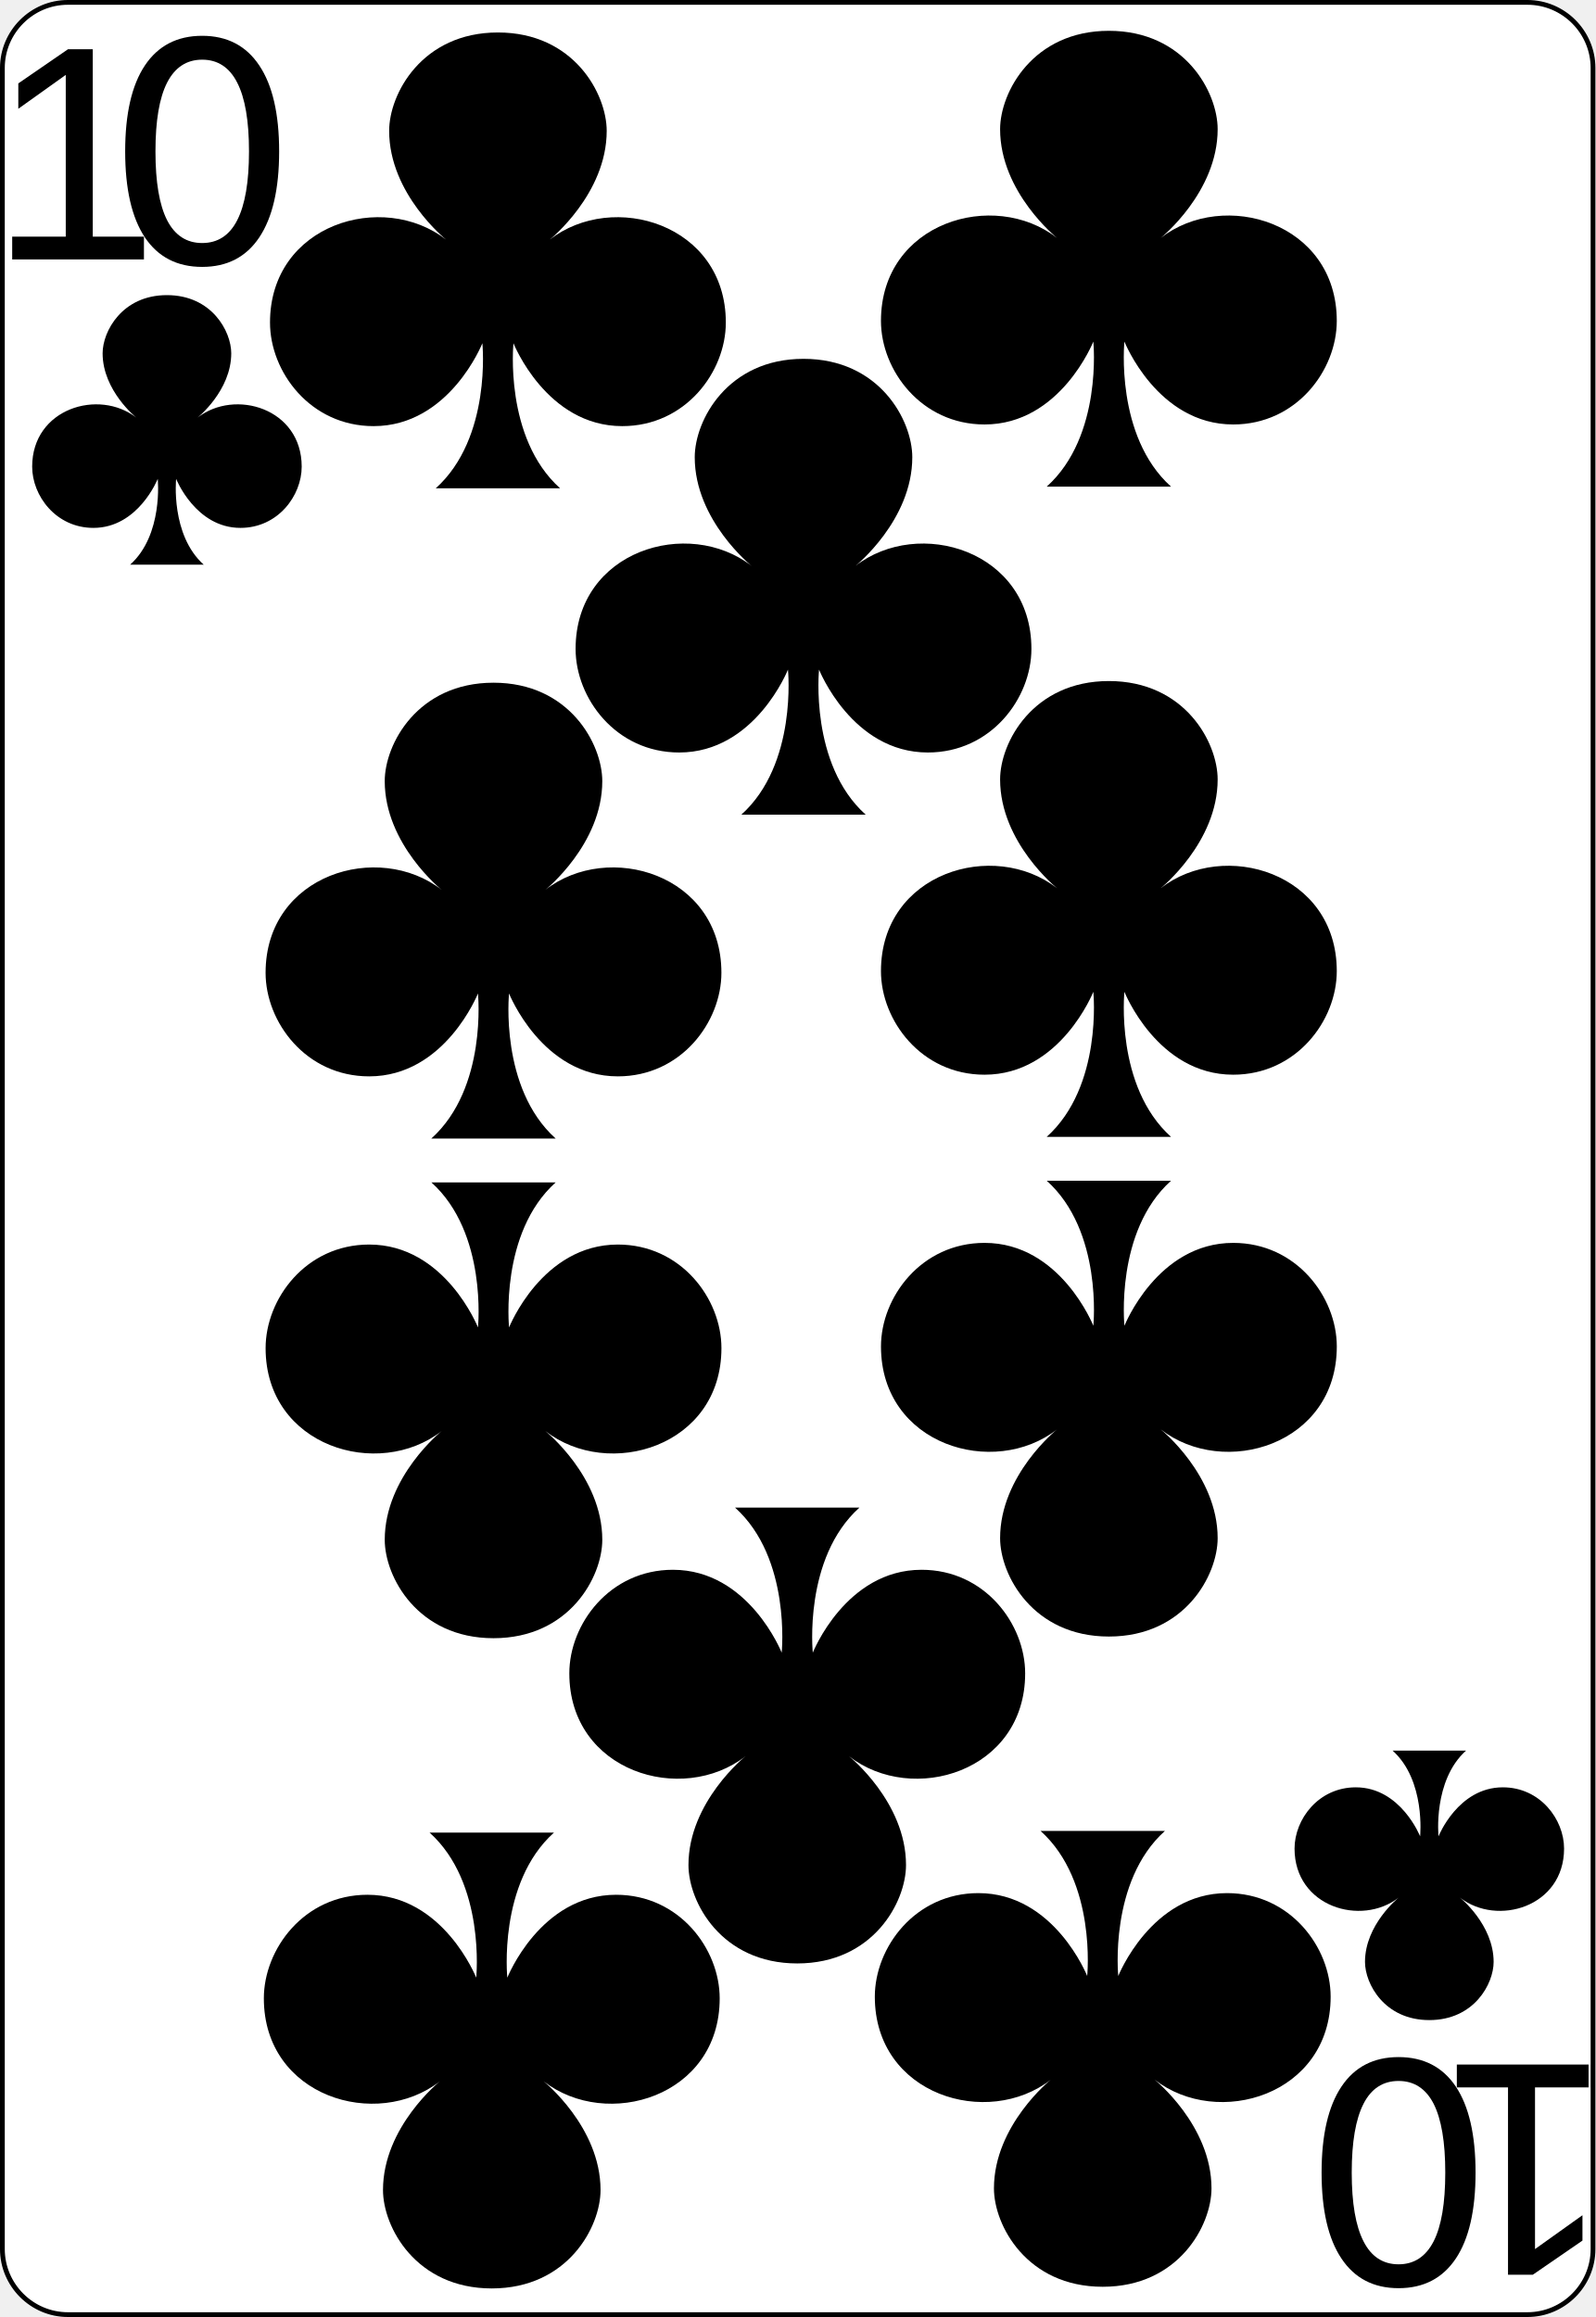
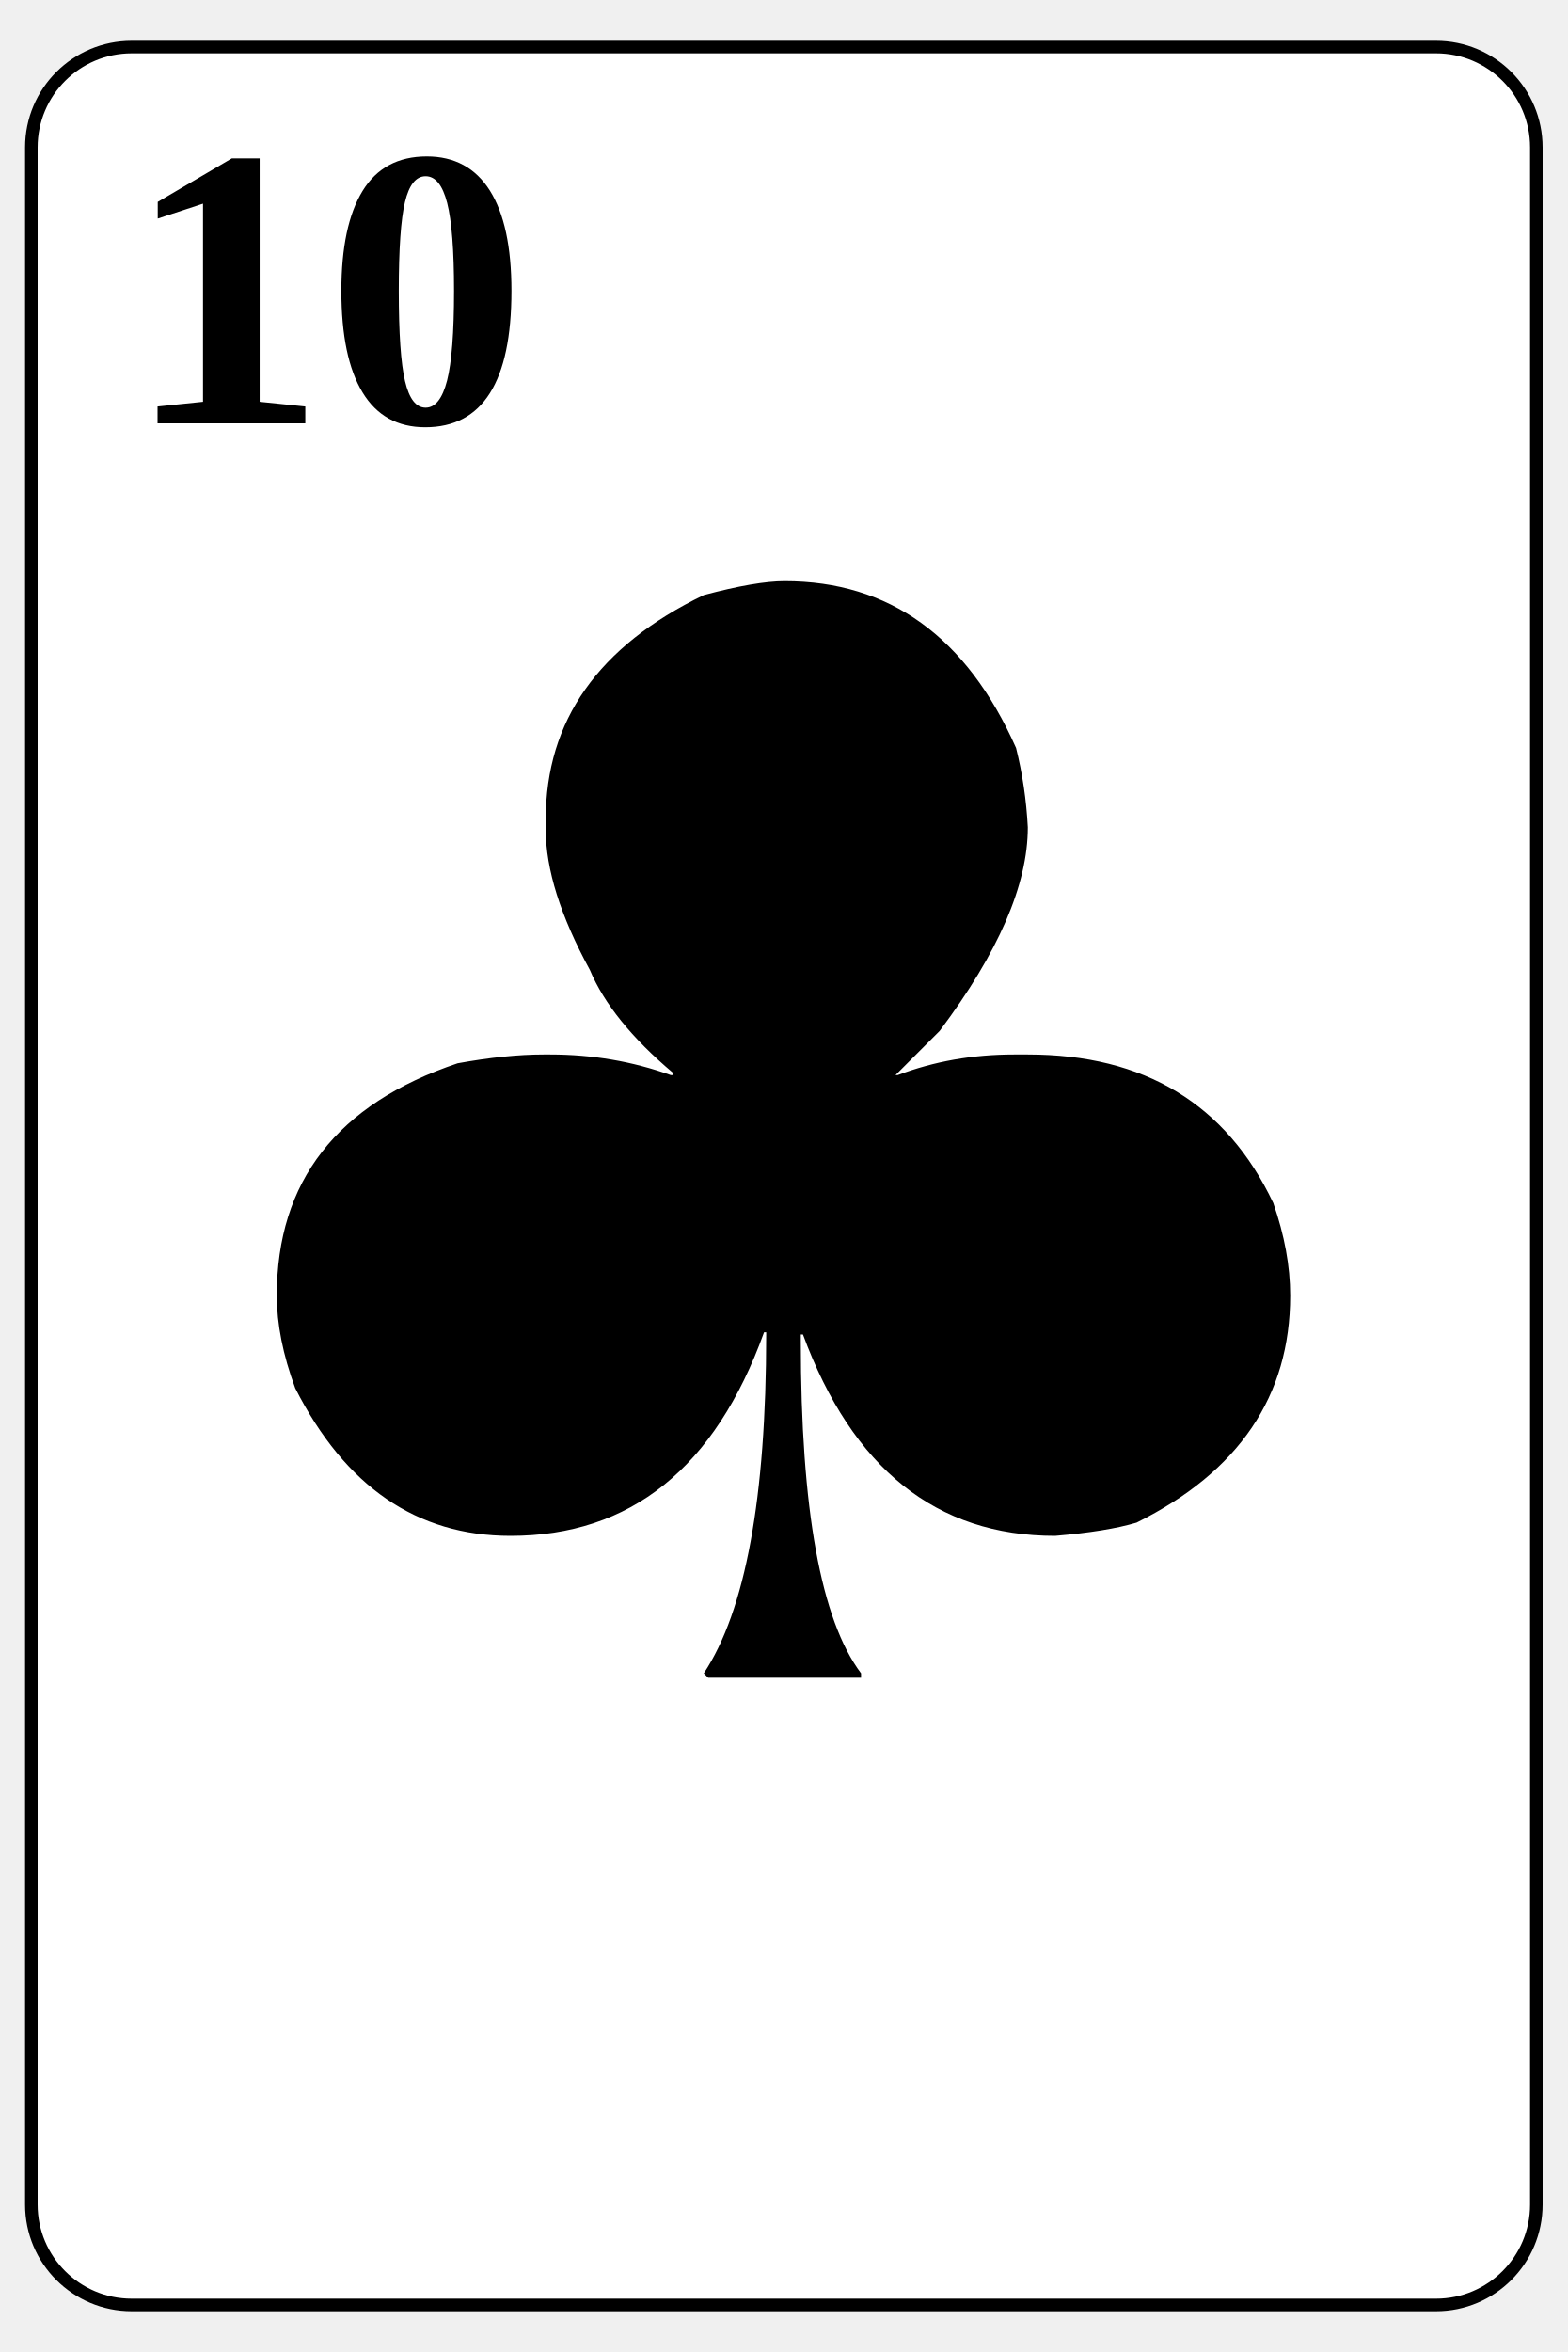
- <svg xmlns="http://www.w3.org/2000/svg" xmlns:xlink="http://www.w3.org/1999/xlink" width="167.087pt" height="242.667pt" viewBox="0 0 167.087 242.667" xml:space="preserve" id="svg2" version="1.1">
-   <defs id="defs41">
-     <radialGradient xlink:href="#linearGradient2984" id="radialGradient3760" cx="48.231" cy="18.138" fx="48.231" fy="18.138" r="9.5" gradientUnits="userSpaceOnUse" gradientTransform="matrix(-1.560526,0.01828294,-0.02684055,-2.290953,123.9838,58.80911)" />
-     <linearGradient id="linearGradient2984">
-       <stop style="stop-color:#000000;stop-opacity:1;" offset="0" id="stop2986" />
-       <stop style="stop-color:#000000;stop-opacity:0.656;" offset="1" id="stop2988" />
-     </linearGradient>
-     <radialGradient xlink:href="#linearGradient3784" id="radialGradient3792" cx="171.487" cy="511.223" fx="171.487" fy="511.223" r="81.903" gradientTransform="matrix(1.152989,-0.6739155,0.3948202,0.6754904,-233.6326,270.4008)" gradientUnits="userSpaceOnUse" />
-     <linearGradient id="linearGradient3784">
-       <stop style="stop-color:#ffffff;stop-opacity:0.534;" offset="0" id="stop3786" />
-       <stop style="stop-color:#000000;stop-opacity:0;" offset="1" id="stop3788" />
-     </linearGradient>
-     <radialGradient r="81.903" fy="511.223" fx="171.487" cy="511.223" cx="171.487" gradientTransform="matrix(1.152989,-0.6739155,0.3948202,0.6754904,-233.6326,270.4008)" gradientUnits="userSpaceOnUse" id="radialGradient3855" xlink:href="#linearGradient3784-4" />
-     <linearGradient id="linearGradient3784-4">
-       <stop style="stop-color:#ffffff;stop-opacity:0.519;" offset="0" id="stop3786-8" />
-       <stop style="stop-color:#000000;stop-opacity:0;" offset="1" id="stop3788-6" />
-     </linearGradient>
-     <radialGradient r="81.903" fy="461.841" fx="181.694" cy="461.841" cx="181.694" gradientTransform="matrix(1.152989,-0.6739155,0.3948202,0.6754904,-233.6326,270.4008)" gradientUnits="userSpaceOnUse" id="radialGradient3916" xlink:href="#linearGradient3784-3" />
-     <linearGradient id="linearGradient3784-3">
-       <stop style="stop-color:#ffffff;stop-opacity:0.702;" offset="0" id="stop3786-86" />
-       <stop style="stop-color:#000000;stop-opacity:0;" offset="1" id="stop3788-2" />
-     </linearGradient>
-   </defs>
-   <g id="Layer_x0020_1" style="fill-rule:nonzero;clip-rule:nonzero;stroke:#000000;stroke-miterlimit:4;">
-     <path style="fill:#FFFFFF;stroke-width:0.5;" d="M166.837,235.548c0,3.777-3.087,6.869-6.871,6.869H7.111c-3.775,0-6.861-3.092-6.861-6.869V7.12C0.25,3.343,3.336,0.25,7.111,0.25h152.855    c3.784,0,6.871,3.093,6.871,6.87v228.428z" id="path5" />
-     <g style="stroke:none;" id="g7">
-       <g id="g9">
- 				
- 			</g>
-     </g>
-     <g id="g15">
- 			
- 		</g>
-     <g id="g19">
- 			
- 		</g>
-     <g style="stroke:none;" id="g23">
-       <g id="g25">
- 				
- 			</g>
-     </g>
-     <g style="stroke:none;" id="g31">
-       <g id="g33">
- 				
- 			</g>
-     </g>
-   </g>
-   <g transform="matrix(1.485651,0,0,1.485651,-54.02466,10.01807)" id="layer1-1-4">
-     <path id="cl-9" d="m 50.291,22.698 c 0,0 2.375,-1.9 2.375,-4.534 0,-1.542 -1.369,-4.102 -4.534,-4.102 -3.165,0 -4.534,2.561 -4.534,4.102 0,2.634 2.375,4.534 2.375,4.534 -2.638,-2.055 -7.341,-0.652 -7.341,3.455 0,2.056 1.68,4.318 4.318,4.318 3.165,0 4.534,-3.455 4.534,-3.455 0,0 0.402,3.938 -1.943,6.046 h 5.182 c -2.345,-2.107 -1.943,-6.046 -1.943,-6.046 0,0 1.369,3.455 4.534,3.455 2.639,0 4.318,-2.263 4.318,-4.318 0,-4.107 -4.703,-5.51 -7.341,-3.455 z" style="fill:#000000" />
-   </g>
-   <g transform="matrix(-1.485651,0,0,-1.485651,221.1992,232.4618)" id="layer1-1-4-1">
-     <path id="cl-9-7" d="m 50.291,22.698 c 0,0 2.375,-1.9 2.375,-4.534 0,-1.542 -1.369,-4.102 -4.534,-4.102 -3.165,0 -4.534,2.561 -4.534,4.102 0,2.634 2.375,4.534 2.375,4.534 -2.638,-2.055 -7.341,-0.652 -7.341,3.455 0,2.056 1.68,4.318 4.318,4.318 3.165,0 4.534,-3.455 4.534,-3.455 0,0 0.402,3.938 -1.943,6.046 h 5.182 c -2.345,-2.107 -1.943,-6.046 -1.943,-6.046 0,0 1.369,3.455 4.534,3.455 2.639,0 4.318,-2.263 4.318,-4.318 0,-4.107 -4.703,-5.51 -7.341,-3.455 z" style="fill:#000000" />
-   </g>
-   <path style="fill:#000000" d="m 57.573,25.1 c 0,0 5.967,-4.774 5.967,-11.392 0,-3.874 -3.44,-10.307 -11.392,-10.307 -7.952,0 -11.392,6.435 -11.392,10.307 0,6.618 5.967,11.392 5.967,11.392 -6.628,-5.163 -18.445,-1.638 -18.445,8.681 0,5.166 4.221,10.849 10.849,10.849 7.952,0 11.392,-8.681 11.392,-8.681 0,0 1.01,9.895 -4.882,15.191 h 13.02 c -5.892,-5.294 -4.882,-15.191 -4.882,-15.191 0,0 3.44,8.681 11.392,8.681 6.631,0 10.849,-5.686 10.849,-10.849 0,-10.319 -11.817,-13.844 -18.445,-8.681 z" id="cl-9-8" />
-   <path style="fill:#000000" d="m 57.11,93.201 c 0,0 5.967,-4.774 5.967,-11.392 0,-3.874 -3.44,-10.307 -11.392,-10.307 -7.952,0 -11.392,6.435 -11.392,10.307 0,6.618 5.967,11.392 5.967,11.392 -6.628,-5.163 -18.445,-1.638 -18.445,8.681 0,5.166 4.221,10.849 10.849,10.849 7.952,0 11.392,-8.681 11.392,-8.681 0,0 1.01,9.895 -4.882,15.191 h 13.02 c -5.892,-5.294 -4.882,-15.191 -4.882,-15.191 0,0 3.44,8.681 11.392,8.681 6.631,0 10.849,-5.686 10.849,-10.849 0,-10.319 -11.817,-13.844 -18.445,-8.681 z" id="cl-9-8-0" />
-   <path style="fill:#000000" d="m 121.558,24.926 c 0,0 5.967,-4.774 5.967,-11.392 0,-3.874 -3.44,-10.307 -11.392,-10.307 -7.952,0 -11.392,6.435 -11.392,10.307 0,6.618 5.967,11.392 5.967,11.392 -6.628,-5.163 -18.445,-1.638 -18.445,8.681 0,5.166 4.221,10.849 10.849,10.849 7.952,0 11.392,-8.681 11.392,-8.681 0,0 1.01,9.895 -4.882,15.191 h 13.02 c -5.892,-5.294 -4.882,-15.191 -4.882,-15.191 0,0 3.44,8.681 11.392,8.681 6.631,0 10.849,-5.686 10.849,-10.849 0,-10.319 -11.817,-13.844 -18.445,-8.681 z" id="cl-9-8-9" />
-   <path style="fill:#000000" d="m 121.558,93.027 c 0,0 5.967,-4.774 5.967,-11.392 0,-3.874 -3.44,-10.307 -11.392,-10.307 -7.952,0 -11.392,6.435 -11.392,10.307 0,6.618 5.967,11.392 5.967,11.392 -6.628,-5.163 -18.445,-1.638 -18.445,8.681 0,5.166 4.221,10.849 10.849,10.849 7.952,0 11.392,-8.681 11.392,-8.681 0,0 1.01,9.895 -4.882,15.191 h 13.02 c -5.892,-5.294 -4.882,-15.191 -4.882,-15.191 0,0 3.44,8.681 11.392,8.681 6.631,0 10.849,-5.686 10.849,-10.849 0,-10.319 -11.817,-13.844 -18.445,-8.681 z" id="cl-9-8-0-4" />
-   <path style="fill:#000000" d="m 89.577,59.281 c 0,0 5.967,-4.774 5.967,-11.392 0,-3.874 -3.44,-10.307 -11.392,-10.307 -7.952,0 -11.392,6.435 -11.392,10.307 0,6.618 5.967,11.392 5.967,11.392 -6.628,-5.163 -18.445,-1.638 -18.445,8.681 0,5.166 4.221,10.849 10.849,10.849 7.952,0 11.392,-8.681 11.392,-8.681 0,0 1.01,9.895 -4.882,15.191 h 13.02 c -5.892,-5.294 -4.882,-15.191 -4.882,-15.191 0,0 3.44,8.681 11.392,8.681 6.631,0 10.849,-5.686 10.849,-10.849 0,-10.319 -11.817,-13.844 -18.445,-8.681 z" id="cl-9-8-8" />
-   <path style="fill:#000000" d="m 110.063,217.802 c 0,0 -5.967,4.774 -5.967,11.392 0,3.874 3.44,10.307 11.392,10.307 7.952,0 11.392,-6.435 11.392,-10.307 0,-6.618 -5.967,-11.392 -5.967,-11.392 6.628,5.163 18.445,1.638 18.445,-8.681 0,-5.166 -4.221,-10.849 -10.849,-10.849 -7.952,0 -11.392,8.681 -11.392,8.681 0,0 -1.01,-9.895 4.882,-15.191 h -13.02 c 5.892,5.294 4.882,15.191 4.882,15.191 0,0 -3.44,-8.681 -11.392,-8.681 -6.631,0 -10.849,5.686 -10.849,10.849 0,10.319 11.817,13.844 18.445,8.681 z" id="cl-9-8-4" />
-   <path style="fill:#000000" d="m 110.708,149.701 c 0,0 -5.967,4.774 -5.967,11.392 0,3.874 3.44,10.307 11.392,10.307 7.952,0 11.392,-6.435 11.392,-10.307 0,-6.618 -5.967,-11.392 -5.967,-11.392 6.628,5.163 18.445,1.638 18.445,-8.681 0,-5.166 -4.221,-10.849 -10.849,-10.849 -7.952,0 -11.392,8.681 -11.392,8.681 0,0 -1.01,-9.895 4.882,-15.191 h -13.02 c 5.892,5.294 4.882,15.191 4.882,15.191 0,0 -3.44,-8.681 -11.392,-8.681 -6.631,0 -10.849,5.686 -10.849,10.849 0,10.319 11.817,13.844 18.445,8.681 z" id="cl-9-8-0-2" />
-   <path style="fill:#000000" d="m 46.078,217.976 c 0,0 -5.967,4.774 -5.967,11.392 0,3.874 3.44,10.307 11.392,10.307 7.952,0 11.392,-6.435 11.392,-10.307 0,-6.618 -5.967,-11.392 -5.967,-11.392 6.628,5.163 18.445,1.638 18.445,-8.681 0,-5.166 -4.221,-10.849 -10.849,-10.849 -7.952,0 -11.392,8.681 -11.392,8.681 0,0 -1.01,-9.895 4.882,-15.191 H 44.992 c 5.892,5.294 4.882,15.191 4.882,15.191 0,0 -3.44,-8.681 -11.392,-8.681 -6.631,0 -10.849,5.686 -10.849,10.849 0,10.319 11.817,13.844 18.445,8.681 z" id="cl-9-8-9-6" />
-   <path style="fill:#000000" d="m 46.261,149.875 c 0,0 -5.967,4.774 -5.967,11.392 0,3.874 3.44,10.307 11.392,10.307 7.952,0 11.392,-6.435 11.392,-10.307 0,-6.618 -5.967,-11.392 -5.967,-11.392 6.628,5.163 18.445,1.638 18.445,-8.681 0,-5.166 -4.221,-10.849 -10.849,-10.849 -7.952,0 -11.392,8.681 -11.392,8.681 0,0 -1.01,-9.895 4.882,-15.191 H 45.176 c 5.892,5.294 4.882,15.191 4.882,15.191 0,0 -3.44,-8.681 -11.392,-8.681 -6.631,0 -10.849,5.686 -10.849,10.849 0,10.319 11.817,13.844 18.445,8.681 z" id="cl-9-8-0-4-9" />
-   <text xml:space="preserve" style="font-size:32px;font-style:normal;font-weight:normal;line-height:125%;letter-spacing:0px;word-spacing:0px;fill:#000000;fill-opacity:1;stroke:none;font-family:Bitstream Vera Sans" x="-1.162" y="27.17" id="text3788">
-     <tspan id="tspan3790" x="-1.162" y="27.17" style="font-style:normal;font-variant:normal;font-weight:normal;font-stretch:normal;font-family:Arial;-inkscape-font-specification:Arial">1</tspan>
-   </text>
-   <text xml:space="preserve" style="font-size:32px;font-style:normal;font-weight:normal;line-height:125%;letter-spacing:0px;word-spacing:0px;fill:#000000;fill-opacity:1;stroke:none;font-family:Bitstream Vera Sans" x="11" y="27.499" id="text3038">
-     <tspan id="tspan3040" x="11" y="27.499">0</tspan>
-   </text>
-   <path style="fill:#000000" d="m 78.07,183.938 c 0,0 -5.967,4.774 -5.967,11.392 0,3.874 3.44,10.307 11.392,10.307 7.952,0 11.392,-6.435 11.392,-10.307 0,-6.618 -5.967,-11.392 -5.967,-11.392 6.628,5.163 18.445,1.638 18.445,-8.681 0,-5.166 -4.221,-10.849 -10.849,-10.849 -7.952,0 -11.392,8.681 -11.392,8.681 0,0 -1.01,-9.895 4.882,-15.191 H 76.984 c 5.892,5.294 4.882,15.191 4.882,15.191 0,0 -3.44,-8.681 -11.392,-8.681 -6.631,0 -10.849,5.686 -10.849,10.849 0,10.319 11.817,13.844 18.445,8.681 z" id="cl-9-8-8-8" />
-   <text xml:space="preserve" style="font-size:32px;font-style:normal;font-weight:normal;line-height:125%;letter-spacing:0px;word-spacing:0px;fill:#000000;fill-opacity:1;stroke:none;font-family:Bitstream Vera Sans" x="-168.809" y="-216.226" id="text3788-0" transform="scale(-1,-1)">
-     <tspan id="tspan3790-6" x="-168.809" y="-216.226" style="font-style:normal;font-variant:normal;font-weight:normal;font-stretch:normal;font-family:Arial;-inkscape-font-specification:Arial">1</tspan>
-   </text>
-   <text xml:space="preserve" style="font-size:32px;font-style:normal;font-weight:normal;line-height:125%;letter-spacing:0px;word-spacing:0px;fill:#000000;fill-opacity:1;stroke:none;font-family:Bitstream Vera Sans" x="-156.646" y="-215.897" id="text3038-8" transform="scale(-1,-1)">
-     <tspan id="tspan3040-9" x="-156.646" y="-215.897">0</tspan>
+ <svg xmlns="http://www.w3.org/2000/svg" width="240" height="360" viewBox="0 0 250 370">
+   <rect x="5" y="5" width="240" height="360" rx="16" ry="16" fill="#fff" stroke="#000" stroke-width="2" />
+   <text x="20" y="65" font-size="64" font-family="Times New Roman, serif" fill="#000" font-weight="bold" text-anchor="start" dominant-baseline="top">10</text>
+   <text x="125.0" y="265.0" font-size="240.0" text-anchor="middle" font-family="Georgia, serif" fill="#000">
+     ♣
  </text>
</svg>
